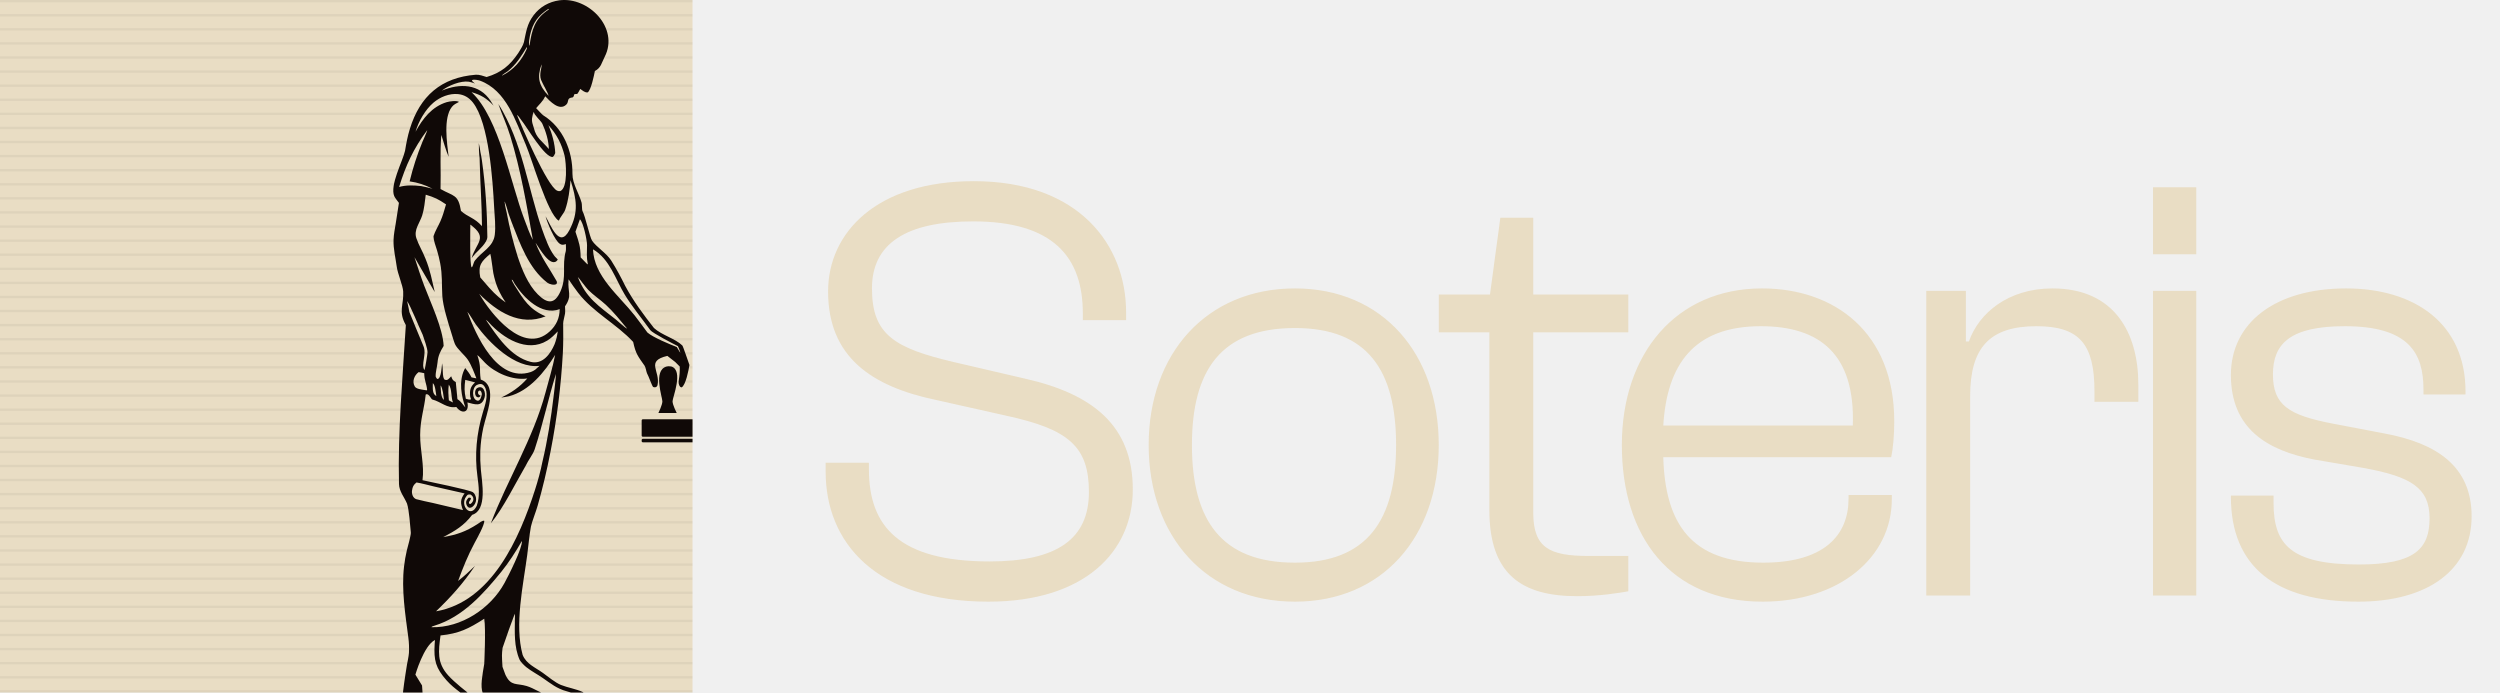
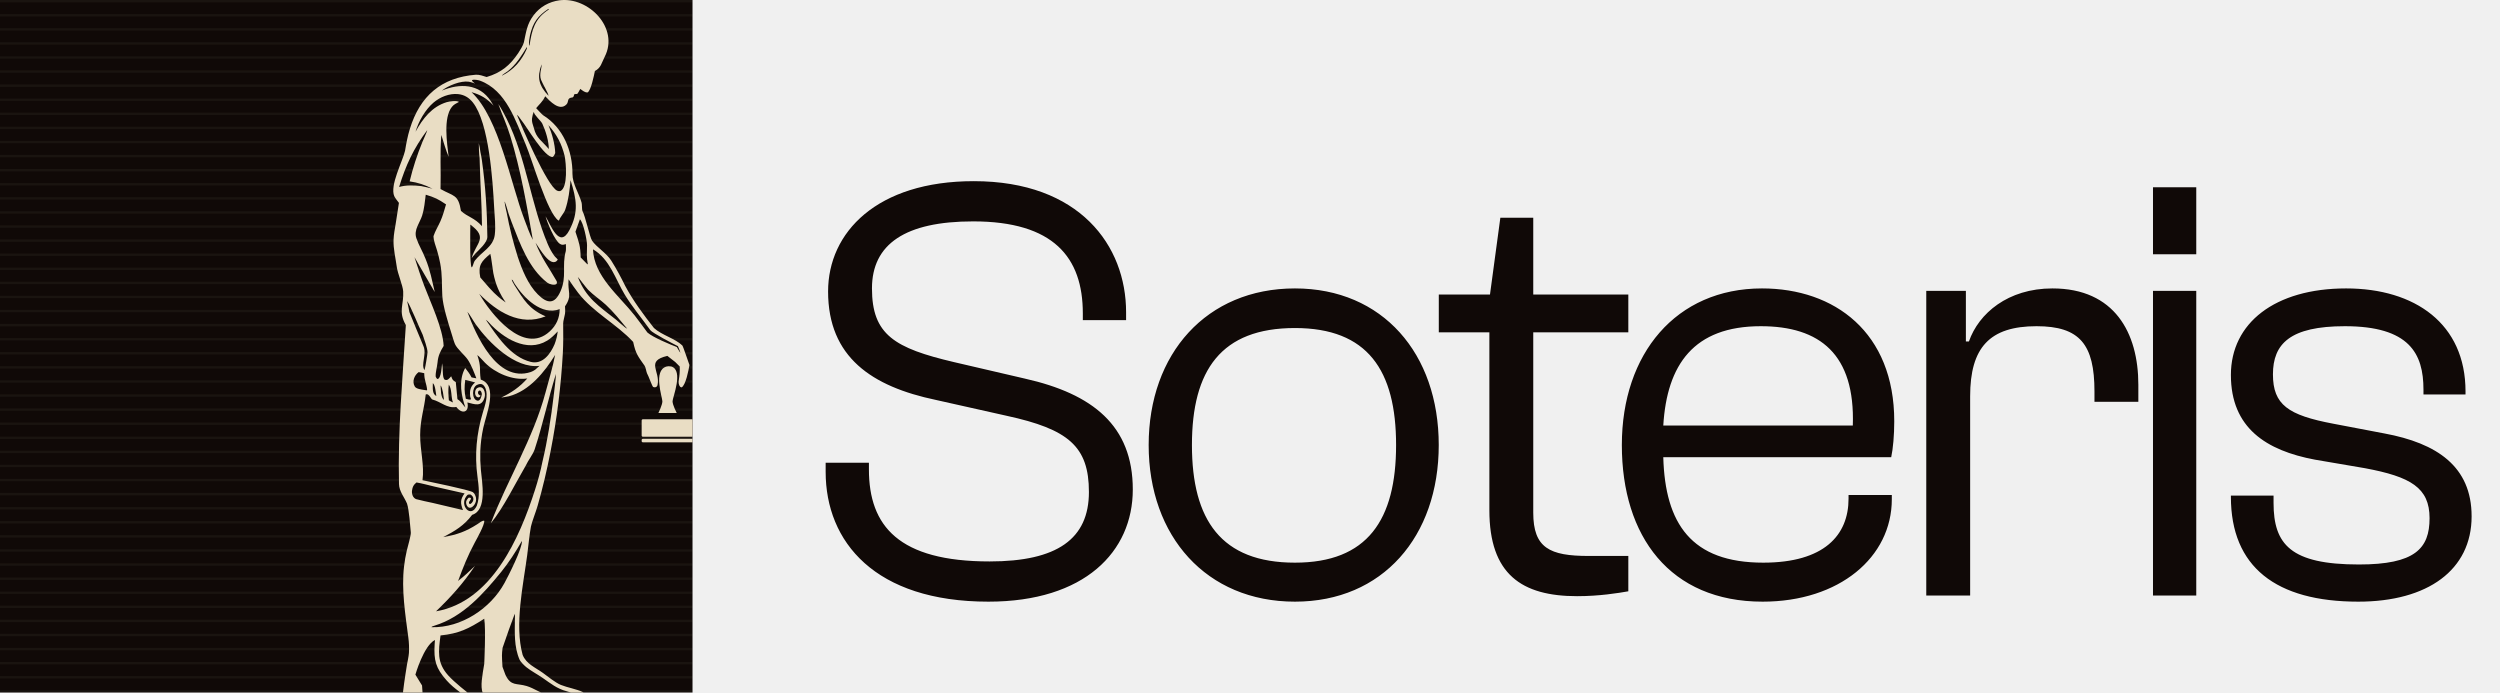
<svg xmlns="http://www.w3.org/2000/svg" width="361" height="100" viewBox="0 0 361 100" fill="none">
-   <g clip-path="url(#clip0_890_66)">
-     <rect width="100" height="100" fill="#E9DDC4" />
-     <rect width="100" height="0.339" fill="#100907" fill-opacity="0.05" />
-     <rect y="2.035" width="100" height="0.339" fill="#100907" fill-opacity="0.05" />
-     <rect y="4.07" width="100" height="0.339" fill="#100907" fill-opacity="0.05" />
-     <rect y="6.102" width="100" height="0.339" fill="#100907" fill-opacity="0.05" />
-     <rect y="8.135" width="100" height="0.339" fill="#100907" fill-opacity="0.05" />
-     <rect y="10.166" width="100" height="0.339" fill="#100907" fill-opacity="0.05" />
-     <rect y="12.201" width="100" height="0.339" fill="#100907" fill-opacity="0.05" />
-     <rect y="14.24" width="100" height="0.339" fill="#100907" fill-opacity="0.05" />
-     <rect y="16.271" width="100" height="0.339" fill="#100907" fill-opacity="0.05" />
-     <rect y="18.303" width="100" height="0.339" fill="#100907" fill-opacity="0.05" />
-     <rect y="20.338" width="100" height="0.339" fill="#100907" fill-opacity="0.05" />
-     <rect y="22.373" width="100" height="0.339" fill="#100907" fill-opacity="0.05" />
-     <rect y="24.408" width="100" height="0.339" fill="#100907" fill-opacity="0.05" />
-     <rect y="26.441" width="100" height="0.339" fill="#100907" fill-opacity="0.05" />
-     <rect y="28.475" width="100" height="0.339" fill="#100907" fill-opacity="0.05" />
-     <rect y="30.508" width="100" height="0.339" fill="#100907" fill-opacity="0.05" />
-     <rect y="32.543" width="100" height="0.339" fill="#100907" fill-opacity="0.05" />
-     <rect y="34.576" width="100" height="0.339" fill="#100907" fill-opacity="0.05" />
-     <rect y="36.611" width="100" height="0.339" fill="#100907" fill-opacity="0.05" />
-     <rect y="38.647" width="100" height="0.339" fill="#100907" fill-opacity="0.05" />
-     <rect y="40.68" width="100" height="0.339" fill="#100907" fill-opacity="0.05" />
-     <rect y="42.709" width="100" height="0.339" fill="#100907" fill-opacity="0.05" />
-     <rect y="44.744" width="100" height="0.339" fill="#100907" fill-opacity="0.05" />
-     <rect y="46.779" width="100" height="0.339" fill="#100907" fill-opacity="0.05" />
-     <rect y="48.815" width="100" height="0.339" fill="#100907" fill-opacity="0.05" />
-     <rect y="50.848" width="100" height="0.339" fill="#100907" fill-opacity="0.05" />
-     <rect y="52.879" width="100" height="0.339" fill="#100907" fill-opacity="0.05" />
-     <rect y="54.916" width="100" height="0.339" fill="#100907" fill-opacity="0.05" />
-     <rect y="56.949" width="100" height="0.339" fill="#100907" fill-opacity="0.05" />
-     <rect y="58.982" width="100" height="0.339" fill="#100907" fill-opacity="0.05" />
-     <rect y="61.018" width="100" height="0.339" fill="#100907" fill-opacity="0.05" />
-     <rect y="63.053" width="100" height="0.339" fill="#100907" fill-opacity="0.05" />
-     <rect y="65.084" width="100" height="0.339" fill="#100907" fill-opacity="0.05" />
-     <rect y="67.119" width="100" height="0.339" fill="#100907" fill-opacity="0.05" />
-     <rect y="69.15" width="100" height="0.339" fill="#100907" fill-opacity="0.05" />
-     <rect y="71.184" width="100" height="0.339" fill="#100907" fill-opacity="0.05" />
-     <rect y="73.223" width="100" height="0.339" fill="#100907" fill-opacity="0.05" />
-     <rect y="75.254" width="100" height="0.339" fill="#100907" fill-opacity="0.05" />
-     <rect y="77.285" width="100" height="0.339" fill="#100907" fill-opacity="0.05" />
-     <rect y="79.32" width="100" height="0.339" fill="#100907" fill-opacity="0.05" />
-     <rect y="81.356" width="100" height="0.339" fill="#100907" fill-opacity="0.05" />
-     <rect y="83.391" width="100" height="0.339" fill="#100907" fill-opacity="0.05" />
-     <rect y="85.424" width="100" height="0.339" fill="#100907" fill-opacity="0.05" />
-     <rect y="87.459" width="100" height="0.339" fill="#100907" fill-opacity="0.05" />
-     <rect y="89.49" width="100" height="0.339" fill="#100907" fill-opacity="0.05" />
-     <rect y="91.525" width="100" height="0.339" fill="#100907" fill-opacity="0.05" />
-     <rect y="93.557" width="100" height="0.339" fill="#100907" fill-opacity="0.05" />
-     <rect y="95.594" width="100" height="0.339" fill="#100907" fill-opacity="0.05" />
-     <rect y="97.629" width="100" height="0.339" fill="#100907" fill-opacity="0.05" />
-     <rect y="99.66" width="100" height="0.339" fill="#100907" fill-opacity="0.05" />
-     <path d="M80.785 0.044C84.999 -0.498 89.453 4.065 87.312 8.214C86.862 9.086 86.807 9.77 85.903 10.256C85.77 10.915 85.353 12.986 84.868 13.34C84.483 13.405 84.12 13.071 83.791 12.84C83.691 13.008 83.426 13.563 83.325 13.566C82.593 13.586 83.094 13.741 82.706 14.061C81.739 14.166 82.228 14.657 81.775 15.101C80.764 16.09 79.409 14.604 78.728 13.902C78.364 14.686 77.827 15.107 77.419 15.618C77.572 15.774 78.286 16.552 78.427 16.64C81.316 18.432 82.688 21.793 82.663 25.102C82.653 26.555 83.61 27.894 83.986 29.28C84.047 29.485 84.023 30.314 84.101 30.454C84.53 31.227 85.151 34.228 85.493 34.746C86.111 35.682 87.574 36.536 88.259 37.622C89.056 38.888 89.637 39.985 90.296 41.314C91.395 43.383 92.978 45.523 94.432 47.363C95.543 48.393 97.483 48.871 98.525 49.884C98.646 50.004 99.43 52.387 99.557 52.71C99.446 53.392 99.019 55.655 98.417 55.942L98.249 55.882C97.964 55.572 97.962 55.229 98.026 54.836C98.134 54.176 98.172 53.6 98.157 52.933C97.972 52.729 97.516 52.285 97.51 52.28C97.018 51.889 96.367 51.39 96.367 51.39C93.161 52.139 95.384 53.568 94.948 55.6C94.883 55.9 94.58 56.006 94.298 55.867C94.11 55.631 93.663 54.309 93.423 53.894C93.324 53.66 93.23 53.028 93.092 52.831C92.111 51.428 91.799 51.094 91.43 49.377C89.075 46.817 85.64 45.088 83.487 42.288C82.994 41.647 82.556 41.008 82.107 40.339L82.1 40.41C81.936 42.151 82.676 42.655 81.588 44.233C81.604 44.572 81.634 44.97 81.588 45.304C81.537 45.675 81.315 46.361 81.321 46.71C81.346 48.114 81.345 49.565 81.275 50.97C81.013 55.736 80.421 60.478 79.506 65.163C78.997 67.817 78.37 70.447 77.629 73.045C77.405 73.844 76.79 75.397 76.664 76.051C76.441 77.217 76.295 78.911 76.132 80.138C75.542 84.559 74.278 90.224 75.468 94.564C75.987 95.872 77.292 96.377 78.39 97.165C79.135 97.698 80.163 98.567 80.995 98.904C81.98 99.302 83.19 99.478 84.17 99.937C84.57 100.12 84.606 100.943 84.362 101.236C83.618 102.127 82.239 101.708 81.282 101.668C80.519 101.693 79.168 101.46 79.156 101.458C79.156 101.458 75.932 100.652 73.933 101.19C68.58 102.125 69.387 99.162 69.924 95.866C69.924 95.866 70.174 90.869 69.924 89.343C67.667 90.797 66.265 91.489 63.611 91.757C63.321 94.013 63.055 95.677 64.725 97.534C65.642 98.555 67.5 99.993 67.517 100.007L68.124 100.601C68.13 100.606 68.929 101.159 68.879 102.012C68.628 103.267 66.901 102.837 66.901 102.837C66.311 103.068 66.064 102.995 65.418 102.965C63.81 102.888 62.022 102.899 60.59 102.068C59.884 101.65 59.024 101.383 58.452 100.781C58.179 100.506 58.169 100.176 58.211 99.798C58.36 98.466 58.77 95.953 58.773 95.933C58.773 95.933 59.028 94.733 59.051 94.28C59.089 93.528 59.064 92.797 58.962 92.049C58.529 88.749 57.947 85.091 58.346 81.777C58.435 81.005 58.569 80.238 58.746 79.481C58.869 78.958 59.364 77.289 59.322 76.876C59.215 75.81 59.084 73.704 58.778 72.732C58.391 71.786 57.64 70.971 57.614 69.89C57.432 62.24 58.141 54.57 58.604 46.94C57.468 44.972 58.327 44.053 58.22 42.077C58.174 41.24 57.42 39.505 57.291 38.52C57.124 37.247 56.781 35.941 56.828 34.626C56.858 33.823 57.019 33.034 57.147 32.25C57.308 31.267 57.461 30.282 57.605 29.297C57.451 29.102 57.024 28.547 56.934 28.337C56.261 26.767 58.129 23.342 58.49 21.769C58.67 20.671 58.857 19.673 59.182 18.615C60.642 13.858 63.724 11.184 68.704 10.79C69.18 10.752 69.812 10.972 70.27 11.121C72.368 10.492 73.622 9.464 74.838 7.661C75.078 7.305 75.567 6.493 75.651 6.114C75.974 4.645 76.078 3.485 77.048 2.205C77.973 0.985 79.259 0.259 80.785 0.044ZM62.808 92.41C61.18 93.236 59.983 97.418 59.983 97.418L60.944 98.984L61.064 100.765C61.073 100.772 62.799 102.139 62.883 102.168C63.107 102.145 63.047 102.185 63.172 102.051C63.161 101.622 62.596 101.189 62.582 100.956C63.463 100.954 63.32 102.181 64.244 102.271L64.374 102.205C64.405 101.698 63.787 101.269 63.721 100.855C64.026 100.767 64.338 101.145 64.51 101.363V101.364C64.695 101.747 64.857 102.256 65.337 102.307C65.748 101.988 65.11 101.25 64.889 100.967L64.728 100.74L64.749 100.679C65.797 100.923 65.611 101.774 66.276 102.239C66.523 102.292 66.419 102.298 66.672 102.191L66.733 102.097C66.575 101.606 66.148 100.996 65.807 100.608C66.598 100.137 67.371 102.977 68.311 101.76C68.326 101.626 68.36 101.606 68.251 101.495C67.017 100.238 65.681 99.594 64.493 98.255C62.911 96.473 62.624 95.34 62.764 93.016C62.776 92.814 62.791 92.612 62.808 92.41ZM74.335 88.624C73.685 90.302 73.363 91.282 72.571 93.553C72.456 94.557 72.456 94.557 72.559 96.287C72.882 97.157 72.957 97.371 72.959 97.377L73.009 97.492C73.796 99.116 74.587 98.624 76.048 99.061C77.14 99.387 78.233 100.206 79.362 100.474C80.052 100.656 81.352 100.593 81.358 100.592C81.358 100.592 83.303 101.346 83.804 100.747C83.804 100.746 83.835 100.567 83.749 100.415C83.736 100.41 82.445 99.981 81.83 99.818C80.406 99.44 79.534 98.702 78.357 97.889C77.605 97.37 76.718 96.91 75.994 96.335C75.754 96.148 75.168 95.571 75.043 95.292C74.198 93.399 74.337 91.271 74.351 89.25C74.353 89.05 74.372 88.818 74.335 88.624ZM75.362 78.114C74.531 79.581 73.456 81.253 72.388 82.567C69.784 85.769 66.825 89.091 62.752 90.342C62.651 90.374 62.313 90.467 62.297 90.569C66.618 90.68 70.831 87.867 72.841 84.2C73.397 83.186 75.463 79.124 75.362 78.114ZM80.162 51.247C78.662 53.705 76.425 56.463 73.482 57.222C73.187 57.298 72.693 57.36 72.379 57.404C73.831 56.724 75.075 55.864 76.141 54.651C74.004 54.962 71.52 53.87 70.04 52.388C69.829 52.177 69.123 51.381 68.922 51.271C69.527 53.069 69.182 53.238 69.419 54.81C72.01 55.699 70.187 59.862 69.782 61.794C69.547 62.886 69.405 63.997 69.355 65.113C69.329 66.025 69.356 66.938 69.439 67.846C69.588 69.593 70.396 73.657 68.178 74.344C67.007 75.904 65.702 76.667 64.002 77.561C65.96 77.212 67.248 76.774 68.938 75.684C69.191 75.521 69.7 75.1 69.926 75.204C69.994 75.773 68.878 77.755 68.554 78.355C67.576 80.168 66.858 81.954 66.149 83.887C67.05 83.187 67.765 82.511 68.586 81.714C66.891 84.232 65.156 86.165 62.964 88.274C71.024 86.877 75.024 77.683 77.255 70.728C77.65 69.499 78.087 67.941 78.326 66.68C79.053 63.651 79.588 60.247 79.951 57.15C80.055 56.264 80.246 54.851 80.276 53.994C79.166 57.563 78.378 61.334 77.202 64.897C76.965 65.615 76.255 66.488 75.937 67.202C74.466 69.717 72.694 73.354 70.874 75.566C73.316 69.196 76.997 63.316 78.766 56.697C79.221 54.993 79.834 52.954 80.162 51.247ZM70.097 56.062C69.832 55.51 69.513 55.283 68.876 55.583C68.151 55.922 68.081 57.633 68.925 57.854C69.343 57.963 69.524 57.251 69.584 56.906C69.531 56.686 69.528 56.549 69.356 56.412C69.153 56.388 69.243 56.363 69.08 56.486C69.005 56.676 69.005 56.682 69.059 56.885C69.15 57.002 69.192 57.034 69.285 57.081L69.397 57.138C69.31 57.295 69.296 57.295 69.131 57.381C68.433 57.393 68.507 56.266 68.885 56.047C69.796 55.519 70.185 56.666 69.97 57.403C69.558 58.812 68.546 58.376 67.493 58.112C67.801 59.543 66.744 59.887 65.89 58.768C64.561 59.016 63.66 57.999 62.432 57.691C62.233 57.641 61.927 56.709 61.472 56.973C61.28 58.974 60.68 60.535 60.671 62.798C60.662 65.059 61.302 67.216 61.008 69.341C62.036 69.569 67.756 70.729 68.282 71.075C68.523 71.233 68.665 71.572 68.726 71.846C68.805 72.199 68.702 72.606 68.491 72.899C68.359 73.084 68.147 73.293 67.906 73.316C67.756 73.33 67.622 73.27 67.521 73.159C67.365 72.988 67.284 72.689 67.309 72.461C67.335 72.212 67.644 71.886 67.644 71.886C67.647 71.884 67.792 71.817 67.974 71.906C68.073 72.038 67.906 72.205 67.726 72.485C67.726 72.485 67.688 72.683 67.771 72.743C67.827 72.785 67.948 72.769 67.951 72.768C68.476 72.391 68.526 71.736 67.916 71.395C67.536 71.395 67.53 71.41 67.331 71.677C66.321 73.027 68.018 74.903 68.849 73.021C69.321 71.741 69.13 70.172 68.949 68.845C68.517 65.686 68.807 62.614 69.72 59.566C70.041 58.492 70.535 57.161 70.097 56.062ZM60.144 69.666C59.71 70.015 59.573 70.28 59.495 70.839C59.431 71.299 59.613 71.899 60.095 72.078C60.883 72.293 61.712 72.451 62.516 72.63C63.965 72.96 65.412 73.301 66.855 73.656C66.471 72.671 66.441 72.128 67.087 71.249C65.627 70.929 64.169 70.598 62.714 70.258C61.942 70.076 60.906 69.792 60.144 69.666ZM61.479 28.114C61.35 29.085 61.262 30.164 60.968 31.099C60.63 32.174 59.711 33.191 60.125 34.402C60.474 35.426 61.053 36.346 61.441 37.355C62.121 39.004 62.378 40.474 62.776 42.172C61.806 40.49 60.8 38.82 59.849 37.132C60.303 38.519 60.734 39.87 61.249 41.234C62.154 43.632 63.959 47.423 64.063 49.954C63.563 50.768 63.265 51.37 63.179 52.35C63.123 52.991 62.874 53.742 62.912 54.381C62.998 54.555 63.015 54.633 63.172 54.732C63.71 54.677 63.792 52.892 63.835 52.458C64.018 53.285 63.838 54.334 64.163 54.789C64.61 55.052 64.858 54.653 65.149 54.332C65.341 54.84 65.356 54.905 65.817 55.175C65.894 55.995 65.966 56.82 66.053 57.638C66.642 58.011 66.744 58.364 67.204 58.842C66.608 57.185 66.241 55.083 67.031 53.416C67.075 53.322 67.123 53.23 67.174 53.141C67.536 53.61 67.823 53.958 68.09 54.495C68.317 54.541 68.561 54.598 68.788 54.632C68.471 53.809 68.04 52.658 67.549 51.936C67.086 51.258 66.014 50.393 65.696 49.683C65.562 49.383 65.266 48.372 65.159 48.028C64.7 46.545 63.959 44.24 63.869 42.699C63.772 41.04 63.893 39.741 63.562 38.01C63.442 37.387 63.291 36.769 63.11 36.16C62.897 35.465 62.615 34.791 62.596 34.101C62.85 33.332 63.263 32.692 63.589 31.96C63.932 31.191 64.177 30.322 64.406 29.513C63.231 28.726 62.829 28.53 61.479 28.114ZM64.807 55.533C64.699 56.371 64.747 56.962 64.814 57.806C65.004 57.911 65.209 58.033 65.409 58.117C65.099 57.366 65.293 56.228 64.807 55.533ZM63.62 55.649C63.665 56.262 63.621 57.358 64.101 57.752C64.07 57.273 63.919 55.991 63.62 55.649ZM67.181 54.856C67.053 55.927 67.029 56.505 67.268 57.584C67.524 57.644 67.801 57.76 68.004 57.675C67.994 57.507 67.982 57.494 67.911 57.338C67.783 56.435 67.902 55.831 68.605 55.221C68.144 55.097 67.645 54.953 67.181 54.856ZM62.499 55.331C62.508 55.962 62.372 56.874 63.005 57.192C62.949 56.807 62.837 55.529 62.499 55.331ZM60.45 53.736C59.832 54.192 59.458 55.085 59.903 55.823C60.11 56.165 60.849 56.242 61.244 56.309L61.618 56.365L61.678 56.314C61.611 55.428 61.258 54.927 61.26 53.893C61.048 53.848 60.651 53.75 60.45 53.736ZM67.488 45.021C68.692 48.274 71.728 55.336 76.641 53.72C76.846 53.652 77.115 53.51 77.289 53.379L77.906 52.83C74.35 53.265 70.592 49.477 68.699 46.843C68.34 46.344 67.861 45.428 67.488 45.021ZM58.787 43.472C58.996 44.446 59.02 44.496 59.106 45.037C59.117 45.063 60.865 49.348 61.142 49.975C61.656 51.141 60.728 52.711 61.301 53.44C61.39 53.232 61.729 51.141 61.734 50.898C61.747 50.295 61.237 48.964 61.036 48.339C60.581 47.413 59.265 44.12 58.787 43.472ZM70.154 46.174C71.744 48.492 73.724 51.555 76.654 52.26C78.377 52.675 79.496 51.081 80.082 49.704C80.334 49.032 80.442 48.569 80.535 47.854C80.037 48.378 79.625 48.813 79.019 49.184C76.076 50.986 72.638 48.819 70.631 46.602C70.496 46.453 70.328 46.276 70.154 46.174ZM85.628 36.002C85.764 39.885 89.401 42.703 91.638 45.542C92.26 46.331 92.88 47.21 93.488 48.018C94.333 48.744 96.698 49.708 97.733 50.112C97.851 50.297 98.143 50.862 98.256 50.935C98.153 50.645 98.027 50.251 97.892 49.986C97.221 49.644 94.206 48.096 93.899 47.667C92.716 46.011 91.262 44.277 90.213 42.543C88.87 40.321 88.052 37.41 85.628 36.002ZM74.284 41.177C75.634 43.312 76.411 44.654 78.789 45.68C75.071 47.165 71.743 44.998 69.201 42.423C70.831 45.261 75.593 51.354 79.378 47.859C80.335 46.975 80.804 45.938 80.819 44.641C78.209 45.624 75.653 43.025 74.35 41.029L74.284 41.177ZM83.434 39.992C84.614 43.033 86.483 44.204 88.937 46.145C89.302 46.433 90.209 47.318 90.564 47.457C89.619 46.319 88.572 45.015 87.49 44.018C86.661 43.254 85.743 42.666 84.923 41.845C84.598 41.519 83.559 40.074 83.434 39.992ZM70.801 36.65C69.528 37.744 68.999 38.267 69.351 40.059C70.143 40.982 71.091 42.13 72.013 42.907C72.342 43.164 72.678 43.441 73.024 43.673C72.077 42.282 71.572 41.098 71.235 39.428C71.167 39.09 70.88 36.749 70.801 36.65ZM69.294 11.642C69.06 11.557 68.393 11.438 68.174 11.565L68.166 11.68C68.315 11.853 68.419 11.928 68.596 12.069C68.322 11.966 67.991 11.841 67.704 11.799C66.535 11.628 64.722 12.356 63.799 13.085C66.363 12.013 69.206 12.052 70.867 14.598C71.008 14.814 71.14 15.035 71.273 15.257C70.304 14.216 69.441 13.695 68.087 13.308C72.081 17.037 73.753 26.536 75.699 31.625C76.05 32.542 76.482 33.804 76.944 34.642C76.041 29.554 75.205 24.579 73.677 19.622C73.124 17.827 72.529 16.632 71.956 15.017C72.36 15.594 72.857 16.549 73.173 17.183C76.011 22.885 76.634 29.422 79.091 35.234C79.343 35.829 79.64 36.382 80.019 36.908C80.185 37.138 80.444 37.323 80.545 37.505C79.539 38.929 77.794 35.647 77.378 35.116L77.337 35.064C78.137 37.171 79.266 38.626 80.356 40.553C80.464 40.744 80.422 40.829 80.368 40.998C80.06 41.248 79.314 41.038 79.034 40.822C76.325 38.73 75.1 35.199 73.891 32.116C73.589 31.345 73.331 30.578 73.119 29.778C73.057 29.54 72.951 29.385 72.91 29.13L72.869 29.157C72.908 29.71 73.085 30.269 73.187 30.818C73.575 32.913 74.112 34.999 74.746 37.033C75.372 38.916 76.226 41.072 77.659 42.505C79.049 43.894 80.097 43.947 80.924 42.09C81.889 39.92 81.104 38.433 81.701 36.258C81.747 36.091 81.718 35.449 81.713 35.246C81.653 35.264 81.593 35.28 81.533 35.296C81.263 35.367 81.135 35.378 80.873 35.226C80.104 34.782 78.984 32.063 78.778 31.234C79.51 32.428 80.763 36.026 82.22 33.233C83.602 30.585 83.246 28.77 82.388 26.016C82.249 27.498 82.105 28.857 81.614 30.293C81.447 30.779 80.806 31.469 80.749 31.781L80.656 31.853C79.047 30.822 76.843 23.036 75.924 20.897C74.491 17.562 73.143 13.046 69.294 11.642ZM73.89 40.358C73.903 40.541 74.186 41.012 74.284 41.177L74.35 41.029L74.032 40.467L74.04 40.472L74.014 40.434L74.032 40.467L73.89 40.358ZM66.13 13.586C64.882 13.464 63.546 14.012 62.606 14.809C61.416 15.817 60.436 17.527 60.003 19.022C61.034 17.134 62.366 15.402 64.516 14.748C64.893 14.633 65.959 14.481 66.278 14.716C65.873 14.935 65.539 15.075 65.253 15.436C63.994 17.025 64.542 20.616 64.784 22.639C64.424 21.824 64.004 20.378 63.727 19.482C63.509 22.207 63.687 24.626 63.613 27.298C65.501 28.368 66.176 28.026 66.562 30.452C67.519 31.336 68.531 31.438 69.598 32.662C69.579 29.655 69.353 26.63 69.279 23.622C69.273 23.352 69.249 23.073 69.255 22.804C69.176 22.401 69.139 21.111 69.136 20.657C69.253 21.131 69.31 21.479 69.372 21.961C69.462 22.365 69.534 22.783 69.593 23.198C70.103 26.817 70.342 30.556 70.374 34.202C70.382 35.03 69.139 36.101 68.626 36.631C68.418 36.847 68.286 37.07 68.103 37.278C68.75 35.016 70.547 34.371 67.915 32.43C67.913 33.283 67.806 38.323 68.112 38.615C68.327 38.449 68.343 37.932 68.579 37.622C69.536 36.367 71.228 35.655 71.444 33.921C71.601 32.664 71.427 31.275 71.358 30.012C71.15 26.145 70.632 17.742 68.27 14.782C67.719 14.091 67.017 13.672 66.13 13.586ZM83.094 33.463C83.612 35.059 83.809 35.455 83.847 37.168L84.686 38.031L84.836 38.175L84.878 38.122C84.671 37.133 84.758 36.378 84.769 35.414C84.777 34.691 84.23 32.098 83.739 31.664L83.094 33.463ZM74.642 16.582C75.346 18.325 78.994 26.849 80.447 27.532C80.6 27.604 80.737 27.61 80.902 27.594C82.04 27.106 81.745 23.553 81.533 22.509C81.094 20.743 80.413 19.442 79.189 18.067C79.713 19.26 80.134 20.8 80.176 22.105C80.075 22.317 80.005 22.528 79.822 22.66C78.68 22.846 76.016 18.224 75.262 17.325C75.066 17.091 74.916 16.766 74.642 16.582ZM61.699 18.785C59.727 21.427 58.6 23.843 57.632 26.997C58.688 26.699 59.744 26.749 60.824 26.87C61.41 26.977 61.883 27.103 62.459 27.259C61.341 26.683 60.395 26.372 59.151 26.19C59.618 24.257 60.231 22.362 60.985 20.522C61.072 20.307 61.714 18.904 61.699 18.785ZM77.075 16.154C76.978 16.358 76.905 16.587 76.869 16.86C76.691 17.546 77.002 18.116 77.091 18.488C77.446 19.976 78.249 20.315 79.249 21.522C79.243 20.352 78.808 18.938 78.315 17.868C78.12 17.446 77.184 16.691 77.075 16.154ZM78.204 9.296C77.511 11.177 77.807 12.355 79.205 13.831C79.219 13.532 78.292 12.005 78.119 11.505C77.832 10.672 78.247 9.85 78.204 9.296ZM76.085 6.782C75.315 8.051 74.522 9.346 73.323 10.281C73.15 10.416 72.492 10.793 72.489 10.924C74.132 10.11 75.309 8.794 76.07 7.045C76.099 6.979 76.093 6.858 76.085 6.782ZM79.189 1.285C77.677 2.271 76.951 3.263 76.537 5.075C76.453 5.446 76.347 6.164 76.4 6.519L76.463 6.585C76.795 4.326 77.197 2.687 79.251 1.373L79.189 1.285Z" fill="#100907" />
-     <path d="M96.236 52.932C96.526 52.835 96.972 52.932 96.972 52.932C98.731 53.525 97.116 57.396 97.116 57.951C97.116 58.465 97.72 59.64 97.72 59.64H96.454H95.072C95.072 59.64 95.648 58.465 95.648 57.951C95.648 57.396 94.27 53.479 96.236 52.932Z" fill="#100907" />
-     <path d="M100.044 60.545H92.826C92.732 60.545 92.656 60.621 92.656 60.715V62.895C92.656 62.988 92.732 63.064 92.826 63.064H100.044C100.138 63.064 100.214 62.988 100.214 62.895V60.715C100.214 60.621 100.138 60.545 100.044 60.545Z" fill="#100907" />
-     <path d="M100.044 63.365H92.826C92.732 63.365 92.656 63.441 92.656 63.535V63.7C92.656 63.793 92.732 63.869 92.826 63.869H100.044C100.138 63.869 100.214 63.793 100.214 63.7V63.535C100.214 63.441 100.138 63.365 100.044 63.365Z" fill="#100907" />
+   <g clip-path="url(#clip0_890_67)">
+     <rect width="100" height="100" fill="#100907" />
+     <rect width="100" height="0.339" fill="#E9DDC4" fill-opacity="0.05" />
+     <rect y="2.035" width="100" height="0.339" fill="#E9DDC4" fill-opacity="0.05" />
+     <rect y="4.07" width="100" height="0.339" fill="#E9DDC4" fill-opacity="0.05" />
+     <rect y="6.102" width="100" height="0.339" fill="#E9DDC4" fill-opacity="0.05" />
+     <rect y="8.135" width="100" height="0.339" fill="#E9DDC4" fill-opacity="0.05" />
+     <rect y="10.166" width="100" height="0.339" fill="#E9DDC4" fill-opacity="0.05" />
+     <rect y="12.201" width="100" height="0.339" fill="#E9DDC4" fill-opacity="0.05" />
+     <rect y="14.24" width="100" height="0.339" fill="#E9DDC4" fill-opacity="0.05" />
+     <rect y="16.271" width="100" height="0.339" fill="#E9DDC4" fill-opacity="0.05" />
+     <rect y="18.303" width="100" height="0.339" fill="#E9DDC4" fill-opacity="0.05" />
+     <rect y="20.338" width="100" height="0.339" fill="#E9DDC4" fill-opacity="0.05" />
+     <rect y="22.373" width="100" height="0.339" fill="#E9DDC4" fill-opacity="0.05" />
+     <rect y="24.408" width="100" height="0.339" fill="#E9DDC4" fill-opacity="0.05" />
+     <rect y="26.441" width="100" height="0.339" fill="#E9DDC4" fill-opacity="0.05" />
+     <rect y="28.475" width="100" height="0.339" fill="#E9DDC4" fill-opacity="0.05" />
+     <rect y="30.508" width="100" height="0.339" fill="#E9DDC4" fill-opacity="0.05" />
+     <rect y="32.543" width="100" height="0.339" fill="#E9DDC4" fill-opacity="0.05" />
+     <rect y="34.576" width="100" height="0.339" fill="#E9DDC4" fill-opacity="0.05" />
+     <rect y="36.611" width="100" height="0.339" fill="#E9DDC4" fill-opacity="0.05" />
+     <rect y="38.647" width="100" height="0.339" fill="#E9DDC4" fill-opacity="0.05" />
+     <rect y="40.68" width="100" height="0.339" fill="#E9DDC4" fill-opacity="0.05" />
+     <rect y="42.709" width="100" height="0.339" fill="#E9DDC4" fill-opacity="0.05" />
+     <rect y="44.744" width="100" height="0.339" fill="#E9DDC4" fill-opacity="0.05" />
+     <rect y="46.779" width="100" height="0.339" fill="#E9DDC4" fill-opacity="0.05" />
+     <rect y="48.815" width="100" height="0.339" fill="#E9DDC4" fill-opacity="0.05" />
+     <rect y="50.848" width="100" height="0.339" fill="#E9DDC4" fill-opacity="0.05" />
+     <rect y="52.879" width="100" height="0.339" fill="#E9DDC4" fill-opacity="0.05" />
+     <rect y="54.916" width="100" height="0.339" fill="#E9DDC4" fill-opacity="0.05" />
+     <rect y="56.949" width="100" height="0.339" fill="#E9DDC4" fill-opacity="0.05" />
+     <rect y="58.982" width="100" height="0.339" fill="#E9DDC4" fill-opacity="0.05" />
+     <rect y="61.018" width="100" height="0.339" fill="#E9DDC4" fill-opacity="0.05" />
+     <rect y="63.053" width="100" height="0.339" fill="#E9DDC4" fill-opacity="0.05" />
+     <rect y="65.084" width="100" height="0.339" fill="#E9DDC4" fill-opacity="0.05" />
+     <rect y="67.119" width="100" height="0.339" fill="#E9DDC4" fill-opacity="0.05" />
+     <rect y="69.15" width="100" height="0.339" fill="#E9DDC4" fill-opacity="0.05" />
+     <rect y="71.184" width="100" height="0.339" fill="#E9DDC4" fill-opacity="0.05" />
+     <rect y="73.223" width="100" height="0.339" fill="#E9DDC4" fill-opacity="0.05" />
+     <rect y="75.254" width="100" height="0.339" fill="#E9DDC4" fill-opacity="0.05" />
+     <rect y="77.285" width="100" height="0.339" fill="#E9DDC4" fill-opacity="0.05" />
+     <rect y="79.32" width="100" height="0.339" fill="#E9DDC4" fill-opacity="0.05" />
+     <rect y="81.356" width="100" height="0.339" fill="#E9DDC4" fill-opacity="0.05" />
+     <rect y="83.391" width="100" height="0.339" fill="#E9DDC4" fill-opacity="0.05" />
+     <rect y="85.424" width="100" height="0.339" fill="#E9DDC4" fill-opacity="0.05" />
+     <rect y="87.459" width="100" height="0.339" fill="#E9DDC4" fill-opacity="0.05" />
+     <rect y="89.49" width="100" height="0.339" fill="#E9DDC4" fill-opacity="0.05" />
+     <rect y="91.525" width="100" height="0.339" fill="#E9DDC4" fill-opacity="0.05" />
+     <rect y="93.557" width="100" height="0.339" fill="#E9DDC4" fill-opacity="0.05" />
+     <rect y="95.594" width="100" height="0.339" fill="#E9DDC4" fill-opacity="0.05" />
+     <rect y="97.629" width="100" height="0.339" fill="#E9DDC4" fill-opacity="0.05" />
+     <rect y="99.66" width="100" height="0.339" fill="#E9DDC4" fill-opacity="0.05" />
+     <path d="M80.785 0.044C84.999 -0.498 89.453 4.065 87.312 8.214C86.862 9.086 86.807 9.77 85.903 10.256C85.77 10.915 85.353 12.986 84.868 13.34C84.483 13.405 84.12 13.071 83.791 12.84C83.691 13.008 83.426 13.563 83.325 13.566C82.593 13.586 83.094 13.741 82.706 14.061C81.739 14.166 82.228 14.657 81.775 15.101C80.764 16.09 79.409 14.604 78.728 13.902C78.364 14.686 77.827 15.107 77.419 15.618C77.572 15.774 78.286 16.552 78.427 16.64C81.316 18.432 82.688 21.793 82.663 25.102C82.653 26.555 83.61 27.894 83.986 29.28C84.047 29.485 84.023 30.314 84.101 30.454C84.53 31.227 85.151 34.228 85.493 34.746C86.111 35.682 87.574 36.536 88.259 37.622C89.056 38.888 89.637 39.985 90.296 41.314C91.395 43.383 92.978 45.523 94.432 47.363C95.543 48.393 97.483 48.871 98.525 49.884C98.646 50.004 99.43 52.387 99.557 52.71C99.446 53.392 99.019 55.655 98.417 55.942L98.249 55.882C97.964 55.572 97.962 55.229 98.026 54.836C98.134 54.176 98.172 53.6 98.157 52.933C97.972 52.729 97.516 52.285 97.51 52.28C97.018 51.889 96.367 51.39 96.367 51.39C93.161 52.139 95.384 53.568 94.948 55.6C94.883 55.9 94.58 56.006 94.298 55.867C94.11 55.631 93.663 54.309 93.423 53.894C93.324 53.66 93.23 53.028 93.092 52.831C92.111 51.428 91.799 51.094 91.43 49.377C89.075 46.817 85.64 45.088 83.487 42.288C82.994 41.647 82.556 41.008 82.107 40.339L82.1 40.41C81.936 42.151 82.676 42.655 81.588 44.233C81.604 44.572 81.634 44.97 81.588 45.304C81.537 45.675 81.315 46.361 81.321 46.71C81.346 48.114 81.345 49.565 81.275 50.97C81.013 55.736 80.421 60.478 79.506 65.163C78.997 67.817 78.37 70.447 77.629 73.045C77.405 73.844 76.79 75.397 76.664 76.051C76.441 77.217 76.295 78.911 76.132 80.138C75.542 84.559 74.278 90.224 75.468 94.564C75.987 95.872 77.292 96.377 78.39 97.165C79.135 97.698 80.163 98.567 80.995 98.904C81.98 99.302 83.19 99.478 84.17 99.937C84.57 100.12 84.606 100.943 84.362 101.236C83.618 102.127 82.239 101.708 81.282 101.668C80.519 101.693 79.168 101.46 79.156 101.458C79.156 101.458 75.932 100.652 73.933 101.19C68.58 102.125 69.387 99.162 69.924 95.866C69.924 95.866 70.174 90.869 69.924 89.343C67.667 90.797 66.265 91.489 63.611 91.757C63.321 94.013 63.055 95.677 64.725 97.534C65.642 98.555 67.5 99.993 67.517 100.007L68.124 100.601C68.13 100.606 68.929 101.159 68.879 102.012C68.628 103.267 66.901 102.837 66.901 102.837C66.311 103.068 66.064 102.995 65.418 102.965C63.81 102.888 62.022 102.899 60.59 102.068C59.884 101.65 59.024 101.383 58.452 100.781C58.179 100.506 58.169 100.176 58.211 99.798C58.36 98.466 58.77 95.953 58.773 95.933C58.773 95.933 59.028 94.733 59.051 94.28C59.089 93.528 59.064 92.797 58.962 92.049C58.529 88.749 57.947 85.091 58.346 81.777C58.435 81.005 58.569 80.238 58.746 79.481C58.869 78.958 59.364 77.289 59.322 76.876C59.215 75.81 59.084 73.704 58.778 72.732C58.391 71.786 57.64 70.971 57.614 69.89C57.432 62.24 58.141 54.57 58.604 46.94C57.468 44.972 58.327 44.053 58.22 42.077C58.174 41.24 57.42 39.505 57.291 38.52C57.124 37.247 56.781 35.941 56.828 34.626C56.858 33.823 57.019 33.034 57.147 32.25C57.308 31.267 57.461 30.282 57.605 29.297C57.451 29.102 57.024 28.547 56.934 28.337C56.261 26.767 58.129 23.342 58.49 21.769C58.67 20.671 58.857 19.673 59.182 18.615C60.642 13.858 63.724 11.184 68.704 10.79C69.18 10.752 69.812 10.972 70.27 11.121C72.368 10.492 73.622 9.464 74.838 7.661C75.078 7.305 75.567 6.493 75.651 6.114C75.974 4.645 76.078 3.485 77.048 2.205C77.973 0.985 79.259 0.259 80.785 0.044ZM62.808 92.41C61.18 93.236 59.983 97.418 59.983 97.418L60.944 98.984L61.064 100.765C61.073 100.772 62.799 102.139 62.883 102.168C63.107 102.145 63.047 102.185 63.172 102.051C63.161 101.622 62.596 101.189 62.582 100.956C63.463 100.954 63.32 102.181 64.244 102.271L64.374 102.205C64.405 101.698 63.787 101.269 63.721 100.855C64.026 100.767 64.338 101.145 64.51 101.363V101.364C64.695 101.747 64.857 102.256 65.337 102.307C65.748 101.988 65.11 101.25 64.889 100.967L64.728 100.74L64.749 100.679C65.797 100.923 65.611 101.774 66.276 102.239C66.523 102.292 66.419 102.298 66.672 102.191L66.733 102.097C66.575 101.606 66.148 100.996 65.807 100.608C66.598 100.137 67.371 102.977 68.311 101.76C68.326 101.626 68.36 101.606 68.251 101.495C67.017 100.238 65.681 99.594 64.493 98.255C62.911 96.473 62.624 95.34 62.764 93.016C62.776 92.814 62.791 92.612 62.808 92.41ZM74.335 88.624C73.685 90.302 73.363 91.282 72.571 93.553C72.456 94.557 72.456 94.557 72.559 96.287C72.882 97.157 72.957 97.371 72.959 97.377L73.009 97.492C73.796 99.116 74.587 98.624 76.048 99.061C77.14 99.387 78.233 100.206 79.362 100.474C80.052 100.656 81.352 100.593 81.358 100.592C81.358 100.592 83.303 101.346 83.804 100.747C83.804 100.746 83.835 100.567 83.749 100.415C83.736 100.41 82.445 99.981 81.83 99.818C80.406 99.44 79.534 98.702 78.357 97.889C77.605 97.37 76.718 96.91 75.994 96.335C75.754 96.148 75.168 95.571 75.043 95.292C74.198 93.399 74.337 91.271 74.351 89.25C74.353 89.05 74.372 88.818 74.335 88.624ZM75.362 78.114C74.531 79.581 73.456 81.253 72.388 82.567C69.784 85.769 66.825 89.091 62.752 90.342C62.651 90.374 62.313 90.467 62.297 90.569C66.618 90.68 70.831 87.867 72.841 84.2C73.397 83.186 75.463 79.124 75.362 78.114ZM80.162 51.247C78.662 53.705 76.425 56.463 73.482 57.222C73.187 57.298 72.693 57.36 72.379 57.404C73.831 56.724 75.075 55.864 76.141 54.651C74.004 54.962 71.52 53.87 70.04 52.388C69.829 52.177 69.123 51.381 68.922 51.271C69.527 53.069 69.182 53.238 69.419 54.81C72.01 55.699 70.187 59.862 69.782 61.794C69.547 62.886 69.405 63.997 69.355 65.113C69.329 66.025 69.356 66.938 69.439 67.846C69.588 69.593 70.396 73.657 68.178 74.344C67.007 75.904 65.702 76.667 64.002 77.561C65.96 77.212 67.248 76.774 68.938 75.684C69.191 75.521 69.7 75.1 69.926 75.204C69.994 75.773 68.878 77.755 68.554 78.355C67.576 80.168 66.858 81.954 66.149 83.887C67.05 83.187 67.765 82.511 68.586 81.714C66.891 84.232 65.156 86.165 62.964 88.274C71.024 86.877 75.024 77.683 77.255 70.728C77.65 69.499 78.087 67.941 78.326 66.68C79.053 63.651 79.588 60.247 79.951 57.15C80.055 56.264 80.246 54.851 80.276 53.994C79.166 57.563 78.378 61.334 77.202 64.897C76.965 65.615 76.255 66.488 75.937 67.202C74.466 69.717 72.694 73.354 70.874 75.566C73.316 69.196 76.997 63.316 78.766 56.697C79.221 54.993 79.834 52.954 80.162 51.247ZM70.097 56.062C69.832 55.51 69.513 55.283 68.876 55.583C68.151 55.922 68.081 57.633 68.925 57.854C69.343 57.963 69.524 57.251 69.584 56.906C69.531 56.686 69.528 56.549 69.356 56.412C69.153 56.388 69.243 56.363 69.08 56.486C69.005 56.676 69.005 56.682 69.059 56.885C69.15 57.002 69.192 57.034 69.285 57.081L69.397 57.138C69.31 57.295 69.296 57.295 69.131 57.381C68.433 57.393 68.507 56.266 68.885 56.047C69.796 55.519 70.185 56.666 69.97 57.403C69.558 58.812 68.546 58.376 67.493 58.112C67.801 59.543 66.744 59.887 65.89 58.768C64.561 59.016 63.66 57.999 62.432 57.691C62.233 57.641 61.927 56.709 61.472 56.973C61.28 58.974 60.68 60.535 60.671 62.798C60.662 65.059 61.302 67.216 61.008 69.341C62.036 69.569 67.756 70.729 68.282 71.075C68.523 71.233 68.665 71.572 68.726 71.846C68.805 72.199 68.702 72.606 68.491 72.899C68.359 73.084 68.147 73.293 67.906 73.316C67.756 73.33 67.622 73.27 67.521 73.159C67.365 72.988 67.284 72.689 67.309 72.461C67.335 72.212 67.644 71.886 67.644 71.886C67.647 71.884 67.792 71.817 67.974 71.906C68.073 72.038 67.906 72.205 67.726 72.485C67.726 72.485 67.688 72.683 67.771 72.743C67.827 72.785 67.948 72.769 67.951 72.768C68.476 72.391 68.526 71.736 67.916 71.395C67.536 71.395 67.53 71.41 67.331 71.677C66.321 73.027 68.018 74.903 68.849 73.021C69.321 71.741 69.13 70.172 68.949 68.845C68.517 65.686 68.807 62.614 69.72 59.566C70.041 58.492 70.535 57.161 70.097 56.062ZM60.144 69.666C59.71 70.015 59.573 70.28 59.495 70.839C59.431 71.299 59.613 71.899 60.095 72.078C60.883 72.293 61.712 72.451 62.516 72.63C63.965 72.96 65.412 73.301 66.855 73.656C66.471 72.671 66.441 72.128 67.087 71.249C65.627 70.929 64.169 70.598 62.714 70.258C61.942 70.076 60.906 69.792 60.144 69.666ZM61.479 28.114C61.35 29.085 61.262 30.164 60.968 31.099C60.63 32.174 59.711 33.191 60.125 34.402C60.474 35.426 61.053 36.346 61.441 37.355C62.121 39.004 62.378 40.474 62.776 42.172C61.806 40.49 60.8 38.82 59.849 37.132C60.303 38.519 60.734 39.87 61.249 41.234C62.154 43.632 63.959 47.423 64.063 49.954C63.563 50.768 63.265 51.37 63.179 52.35C63.123 52.991 62.874 53.742 62.912 54.381C62.998 54.555 63.015 54.633 63.172 54.732C63.71 54.677 63.792 52.892 63.835 52.458C64.018 53.285 63.838 54.334 64.163 54.789C64.61 55.052 64.858 54.653 65.149 54.332C65.341 54.84 65.356 54.905 65.817 55.175C65.894 55.995 65.966 56.82 66.053 57.638C66.642 58.011 66.744 58.364 67.204 58.842C66.608 57.185 66.241 55.083 67.031 53.416C67.075 53.322 67.123 53.23 67.174 53.141C67.536 53.61 67.823 53.958 68.09 54.495C68.317 54.541 68.561 54.598 68.788 54.632C68.471 53.809 68.04 52.658 67.549 51.936C67.086 51.258 66.014 50.393 65.696 49.683C65.562 49.383 65.266 48.372 65.159 48.028C64.7 46.545 63.959 44.24 63.869 42.699C63.772 41.04 63.893 39.741 63.562 38.01C63.442 37.387 63.291 36.769 63.11 36.16C62.897 35.465 62.615 34.791 62.596 34.101C62.85 33.332 63.263 32.692 63.589 31.96C63.932 31.191 64.177 30.322 64.406 29.513C63.231 28.726 62.829 28.53 61.479 28.114ZM64.807 55.533C64.699 56.371 64.747 56.962 64.814 57.806C65.004 57.911 65.209 58.033 65.409 58.117C65.099 57.366 65.293 56.228 64.807 55.533ZM63.62 55.649C63.665 56.262 63.621 57.358 64.101 57.752C64.07 57.273 63.919 55.991 63.62 55.649ZM67.181 54.856C67.053 55.927 67.029 56.505 67.268 57.584C67.524 57.644 67.801 57.76 68.004 57.675C67.994 57.507 67.982 57.494 67.911 57.338C67.783 56.435 67.902 55.831 68.605 55.221C68.144 55.097 67.645 54.953 67.181 54.856ZM62.499 55.331C62.508 55.962 62.372 56.874 63.005 57.192C62.949 56.807 62.837 55.529 62.499 55.331ZM60.45 53.736C59.832 54.192 59.458 55.085 59.903 55.823C60.11 56.165 60.849 56.242 61.244 56.309L61.618 56.365L61.678 56.314C61.611 55.428 61.258 54.927 61.26 53.893C61.048 53.848 60.651 53.75 60.45 53.736ZM67.488 45.021C68.692 48.274 71.728 55.336 76.641 53.72C76.846 53.652 77.115 53.51 77.289 53.379L77.906 52.83C74.35 53.265 70.592 49.477 68.699 46.843C68.34 46.344 67.861 45.428 67.488 45.021ZM58.787 43.472C58.996 44.446 59.02 44.496 59.106 45.037C59.117 45.063 60.865 49.348 61.142 49.975C61.656 51.141 60.728 52.711 61.301 53.44C61.39 53.232 61.729 51.141 61.734 50.898C61.747 50.295 61.237 48.964 61.036 48.339C60.581 47.413 59.265 44.12 58.787 43.472ZM70.154 46.174C71.744 48.492 73.724 51.555 76.654 52.26C78.377 52.675 79.496 51.081 80.082 49.704C80.334 49.032 80.442 48.569 80.535 47.854C80.037 48.378 79.625 48.813 79.019 49.184C76.076 50.986 72.638 48.819 70.631 46.602C70.496 46.453 70.328 46.276 70.154 46.174ZM85.628 36.002C85.764 39.885 89.401 42.703 91.638 45.542C92.26 46.331 92.88 47.21 93.488 48.018C94.333 48.744 96.698 49.708 97.733 50.112C97.851 50.297 98.143 50.862 98.256 50.935C98.153 50.645 98.027 50.251 97.892 49.986C97.221 49.644 94.206 48.096 93.899 47.667C92.716 46.011 91.262 44.277 90.213 42.543C88.87 40.321 88.052 37.41 85.628 36.002ZM74.284 41.177C75.634 43.312 76.411 44.654 78.789 45.68C75.071 47.165 71.743 44.998 69.201 42.423C70.831 45.261 75.593 51.354 79.378 47.859C80.335 46.975 80.804 45.938 80.819 44.641C78.209 45.624 75.653 43.025 74.35 41.029L74.284 41.177ZM83.434 39.992C84.614 43.033 86.483 44.204 88.937 46.145C89.302 46.433 90.209 47.318 90.564 47.457C89.619 46.319 88.572 45.015 87.49 44.018C86.661 43.254 85.743 42.666 84.923 41.845C84.598 41.519 83.559 40.074 83.434 39.992ZM70.801 36.65C69.528 37.744 68.999 38.267 69.351 40.059C70.143 40.982 71.091 42.13 72.013 42.907C72.342 43.164 72.678 43.441 73.024 43.673C72.077 42.282 71.572 41.098 71.235 39.428C71.167 39.09 70.88 36.749 70.801 36.65ZM69.294 11.642C69.06 11.557 68.393 11.438 68.174 11.565L68.166 11.68C68.315 11.853 68.419 11.928 68.596 12.069C68.322 11.966 67.991 11.841 67.704 11.799C66.535 11.628 64.722 12.356 63.799 13.085C66.363 12.013 69.206 12.052 70.867 14.598C71.008 14.814 71.14 15.035 71.273 15.257C70.304 14.216 69.441 13.695 68.087 13.308C72.081 17.037 73.753 26.536 75.699 31.625C76.05 32.542 76.482 33.804 76.944 34.642C76.041 29.554 75.205 24.579 73.677 19.622C73.124 17.827 72.529 16.632 71.956 15.017C72.36 15.594 72.857 16.549 73.173 17.183C76.011 22.885 76.634 29.422 79.091 35.234C79.343 35.829 79.64 36.382 80.019 36.908C80.185 37.138 80.444 37.323 80.545 37.505C79.539 38.929 77.794 35.647 77.378 35.116L77.337 35.064C78.137 37.171 79.266 38.626 80.356 40.553C80.464 40.744 80.422 40.829 80.368 40.998C80.06 41.248 79.314 41.038 79.034 40.822C76.325 38.73 75.1 35.199 73.891 32.116C73.589 31.345 73.331 30.578 73.119 29.778C73.057 29.54 72.951 29.385 72.91 29.13L72.869 29.157C72.908 29.71 73.085 30.269 73.187 30.818C73.575 32.913 74.112 34.999 74.746 37.033C75.372 38.916 76.226 41.072 77.659 42.505C79.049 43.894 80.097 43.947 80.924 42.09C81.889 39.92 81.104 38.433 81.701 36.258C81.747 36.091 81.718 35.449 81.713 35.246C81.653 35.264 81.593 35.28 81.533 35.296C81.263 35.367 81.135 35.378 80.873 35.226C80.104 34.782 78.984 32.063 78.778 31.234C79.51 32.428 80.763 36.026 82.22 33.233C83.602 30.585 83.246 28.77 82.388 26.016C82.249 27.498 82.105 28.857 81.614 30.293C81.447 30.779 80.806 31.469 80.749 31.781L80.656 31.853C79.047 30.822 76.843 23.036 75.924 20.897C74.491 17.562 73.143 13.046 69.294 11.642ZM73.89 40.358C73.903 40.541 74.186 41.012 74.284 41.177L74.35 41.029L74.032 40.467L74.04 40.472L74.014 40.434L74.032 40.467L73.89 40.358ZM66.13 13.586C64.882 13.464 63.546 14.012 62.606 14.809C61.416 15.817 60.436 17.527 60.003 19.022C61.034 17.134 62.366 15.402 64.516 14.748C64.893 14.633 65.959 14.481 66.278 14.716C65.873 14.935 65.539 15.075 65.253 15.436C63.994 17.025 64.542 20.616 64.784 22.639C64.424 21.824 64.004 20.378 63.727 19.482C63.509 22.207 63.687 24.626 63.613 27.298C65.501 28.368 66.176 28.026 66.562 30.452C67.519 31.336 68.531 31.438 69.598 32.662C69.579 29.655 69.353 26.63 69.279 23.622C69.273 23.352 69.249 23.073 69.255 22.804C69.176 22.401 69.139 21.111 69.136 20.657C69.253 21.131 69.31 21.479 69.372 21.961C69.462 22.365 69.534 22.783 69.593 23.198C70.103 26.817 70.342 30.556 70.374 34.202C70.382 35.03 69.139 36.101 68.626 36.631C68.418 36.847 68.286 37.07 68.103 37.278C68.75 35.016 70.547 34.371 67.915 32.43C67.913 33.283 67.806 38.323 68.112 38.615C68.327 38.449 68.343 37.932 68.579 37.622C69.536 36.367 71.228 35.655 71.444 33.921C71.601 32.664 71.427 31.275 71.358 30.012C71.15 26.145 70.632 17.742 68.27 14.782C67.719 14.091 67.017 13.672 66.13 13.586ZM83.094 33.463C83.612 35.059 83.809 35.455 83.847 37.168L84.686 38.031L84.836 38.175L84.878 38.122C84.671 37.133 84.758 36.378 84.769 35.414C84.777 34.691 84.23 32.098 83.739 31.664L83.094 33.463ZM74.642 16.582C75.346 18.325 78.994 26.849 80.447 27.532C80.6 27.604 80.737 27.61 80.902 27.594C82.04 27.106 81.745 23.553 81.533 22.509C81.094 20.743 80.413 19.442 79.189 18.067C79.713 19.26 80.134 20.8 80.176 22.105C80.075 22.317 80.005 22.528 79.822 22.66C78.68 22.846 76.016 18.224 75.262 17.325C75.066 17.091 74.916 16.766 74.642 16.582ZM61.699 18.785C59.727 21.427 58.6 23.843 57.632 26.997C58.688 26.699 59.744 26.749 60.824 26.87C61.41 26.977 61.883 27.103 62.459 27.259C61.341 26.683 60.395 26.372 59.151 26.19C59.618 24.257 60.231 22.362 60.985 20.522C61.072 20.307 61.714 18.904 61.699 18.785ZM77.075 16.154C76.978 16.358 76.905 16.587 76.869 16.86C76.691 17.546 77.002 18.116 77.091 18.488C77.446 19.976 78.249 20.315 79.249 21.522C79.243 20.352 78.808 18.938 78.315 17.868C78.12 17.446 77.184 16.691 77.075 16.154ZM78.204 9.296C77.511 11.177 77.807 12.355 79.205 13.831C79.219 13.532 78.292 12.005 78.119 11.505C77.832 10.672 78.247 9.85 78.204 9.296ZM76.085 6.782C75.315 8.051 74.522 9.346 73.323 10.281C73.15 10.416 72.492 10.793 72.489 10.924C74.132 10.11 75.309 8.794 76.07 7.045C76.099 6.979 76.093 6.858 76.085 6.782ZM79.189 1.285C77.677 2.271 76.951 3.263 76.537 5.075C76.453 5.446 76.347 6.164 76.4 6.519L76.463 6.585C76.795 4.326 77.197 2.687 79.251 1.373L79.189 1.285Z" fill="#E9DDC4" />
+     <path d="M96.236 52.932C96.526 52.835 96.972 52.932 96.972 52.932C98.731 53.525 97.116 57.396 97.116 57.951C97.116 58.465 97.72 59.64 97.72 59.64H96.454H95.072C95.072 59.64 95.648 58.465 95.648 57.951C95.648 57.396 94.27 53.479 96.236 52.932Z" fill="#E9DDC4" />
+     <path d="M100.044 60.545H92.826C92.732 60.545 92.656 60.621 92.656 60.715V62.895C92.656 62.988 92.732 63.064 92.826 63.064H100.044C100.138 63.064 100.214 62.988 100.214 62.895V60.715C100.214 60.621 100.138 60.545 100.044 60.545Z" fill="#E9DDC4" />
+     <path d="M100.044 63.365H92.826C92.732 63.365 92.656 63.441 92.656 63.535V63.7C92.656 63.793 92.732 63.869 92.826 63.869H100.044C100.138 63.869 100.214 63.793 100.214 63.7V63.535C100.214 63.441 100.138 63.365 100.044 63.365Z" fill="#E9DDC4" />
  </g>
-   <path d="M142.72 86.88C126.352 86.88 119.224 78.256 119.224 68.136V66.816H125.472V67.784C125.472 75.968 129.784 81.072 142.896 81.072C152.664 81.072 157.24 77.816 157.24 71.04C157.24 64.44 154.248 61.976 145.36 60.04L135.152 57.752C125.912 55.816 119.576 51.592 119.576 42.088C119.576 33.552 126.616 26.16 140.608 26.16C155.92 26.16 162.608 35.488 162.608 45.08V46.224H156.36V45.256C156.36 37.16 152.136 31.968 140.52 31.968C130.752 31.968 125.912 35.224 125.912 41.648C125.912 48.336 129.168 50.272 137.792 52.296L148 54.672C157.768 56.872 163.576 61.448 163.576 70.688C163.576 79.664 156.624 86.88 142.72 86.88ZM186.987 86.88C174.227 86.88 165.867 77.464 165.867 64.264C165.867 51.064 174.227 41.648 186.987 41.648C199.659 41.648 207.755 51.064 207.755 64.264C207.755 77.464 199.659 86.88 186.987 86.88ZM186.987 81.248C197.459 81.248 201.595 75.088 201.595 64.264C201.595 53.44 197.459 47.368 186.987 47.368C176.339 47.368 172.115 53.44 172.115 64.264C172.115 75.088 176.339 81.248 186.987 81.248ZM227.738 86.088C219.73 86.088 215.066 82.92 215.066 73.68V47.984H207.762V42.528H215.154L216.65 31.44H221.402V42.528H235.13V47.984H221.402V74.032C221.402 79.136 223.778 80.28 229.41 80.28H235.13V85.384C233.634 85.648 230.906 86.088 227.738 86.088ZM254.522 86.88C241.146 86.88 234.194 77.464 234.194 64.264C234.194 51.064 242.026 41.648 254.434 41.648C264.906 41.648 273.53 47.984 273.53 60.832C273.53 62.856 273.354 64.792 273.09 66.024H240.178C240.442 75.616 244.226 81.248 254.61 81.248C263.41 81.248 266.93 77.288 266.93 72.008V71.48H273.178V72.096C273.178 80.456 265.61 86.88 254.522 86.88ZM254.258 47.104C244.578 47.104 240.706 52.648 240.178 61.448H267.546C267.898 51.152 262.794 47.104 254.258 47.104ZM284.489 86H278.153V42H283.873V49.304H284.313C285.721 45.256 289.945 41.648 296.369 41.648C305.345 41.648 308.777 48.072 308.777 55.552V58.016H302.441V56.52C302.441 49.744 300.329 47.104 294.081 47.104C287.305 47.104 284.489 50.184 284.489 57.224V86ZM317.14 36.72H310.892V27.04H317.14V36.72ZM317.14 86H310.892V42H317.14V86ZM340.533 86.88C328.653 86.88 322.141 81.864 322.141 71.744V71.568H328.301V72.624C328.301 78.608 330.765 81.512 340.621 81.512C348.717 81.512 350.829 79.224 350.829 74.824C350.829 70.424 348.101 68.84 341.501 67.608L334.285 66.376C327.245 65.056 322.141 61.8 322.141 54.144C322.141 46.664 328.477 41.648 338.773 41.648C348.717 41.648 356.021 46.752 356.021 56.52V56.96H349.949V56.256C349.949 51.064 347.925 47.104 338.597 47.104C330.677 47.104 328.213 49.656 328.213 54.056C328.213 58.456 330.413 59.952 336.925 61.184L344.317 62.592C351.885 64 356.901 67.344 356.901 74.56C356.901 82.304 350.565 86.88 340.533 86.88Z" fill="#E9DDC4" />
+   <path d="M142.72 86.88C126.352 86.88 119.224 78.256 119.224 68.136V66.816H125.472V67.784C125.472 75.968 129.784 81.072 142.896 81.072C152.664 81.072 157.24 77.816 157.24 71.04C157.24 64.44 154.248 61.976 145.36 60.04L135.152 57.752C125.912 55.816 119.576 51.592 119.576 42.088C119.576 33.552 126.616 26.16 140.608 26.16C155.92 26.16 162.608 35.488 162.608 45.08V46.224H156.36V45.256C156.36 37.16 152.136 31.968 140.52 31.968C130.752 31.968 125.912 35.224 125.912 41.648C125.912 48.336 129.168 50.272 137.792 52.296L148 54.672C157.768 56.872 163.576 61.448 163.576 70.688C163.576 79.664 156.624 86.88 142.72 86.88ZM186.987 86.88C174.227 86.88 165.867 77.464 165.867 64.264C165.867 51.064 174.227 41.648 186.987 41.648C199.659 41.648 207.755 51.064 207.755 64.264C207.755 77.464 199.659 86.88 186.987 86.88ZM186.987 81.248C197.459 81.248 201.595 75.088 201.595 64.264C201.595 53.44 197.459 47.368 186.987 47.368C176.339 47.368 172.115 53.44 172.115 64.264C172.115 75.088 176.339 81.248 186.987 81.248ZM227.738 86.088C219.73 86.088 215.066 82.92 215.066 73.68V47.984H207.762V42.528H215.154L216.65 31.44H221.402V42.528H235.13V47.984H221.402V74.032C221.402 79.136 223.778 80.28 229.41 80.28H235.13V85.384C233.634 85.648 230.906 86.088 227.738 86.088ZM254.522 86.88C241.146 86.88 234.194 77.464 234.194 64.264C234.194 51.064 242.026 41.648 254.434 41.648C264.906 41.648 273.53 47.984 273.53 60.832C273.53 62.856 273.354 64.792 273.09 66.024H240.178C240.442 75.616 244.226 81.248 254.61 81.248C263.41 81.248 266.93 77.288 266.93 72.008V71.48H273.178V72.096C273.178 80.456 265.61 86.88 254.522 86.88ZM254.258 47.104C244.578 47.104 240.706 52.648 240.178 61.448H267.546C267.898 51.152 262.794 47.104 254.258 47.104ZM284.489 86H278.153V42H283.873V49.304H284.313C285.721 45.256 289.945 41.648 296.369 41.648C305.345 41.648 308.777 48.072 308.777 55.552V58.016H302.441V56.52C302.441 49.744 300.329 47.104 294.081 47.104C287.305 47.104 284.489 50.184 284.489 57.224V86ZM317.14 36.72H310.892V27.04H317.14V36.72ZM317.14 86H310.892V42H317.14V86ZM340.533 86.88C328.653 86.88 322.141 81.864 322.141 71.744V71.568H328.301V72.624C328.301 78.608 330.765 81.512 340.621 81.512C348.717 81.512 350.829 79.224 350.829 74.824C350.829 70.424 348.101 68.84 341.501 67.608L334.285 66.376C327.245 65.056 322.141 61.8 322.141 54.144C322.141 46.664 328.477 41.648 338.773 41.648C348.717 41.648 356.021 46.752 356.021 56.52V56.96H349.949V56.256C349.949 51.064 347.925 47.104 338.597 47.104C330.677 47.104 328.213 49.656 328.213 54.056C328.213 58.456 330.413 59.952 336.925 61.184L344.317 62.592C351.885 64 356.901 67.344 356.901 74.56C356.901 82.304 350.565 86.88 340.533 86.88Z" fill="#100907" />
  <defs>
-     <clipPath id="clip0_890_66">
+     <clipPath id="clip0_890_67">
      <rect width="100" height="100" fill="white" />
    </clipPath>
  </defs>
</svg>
